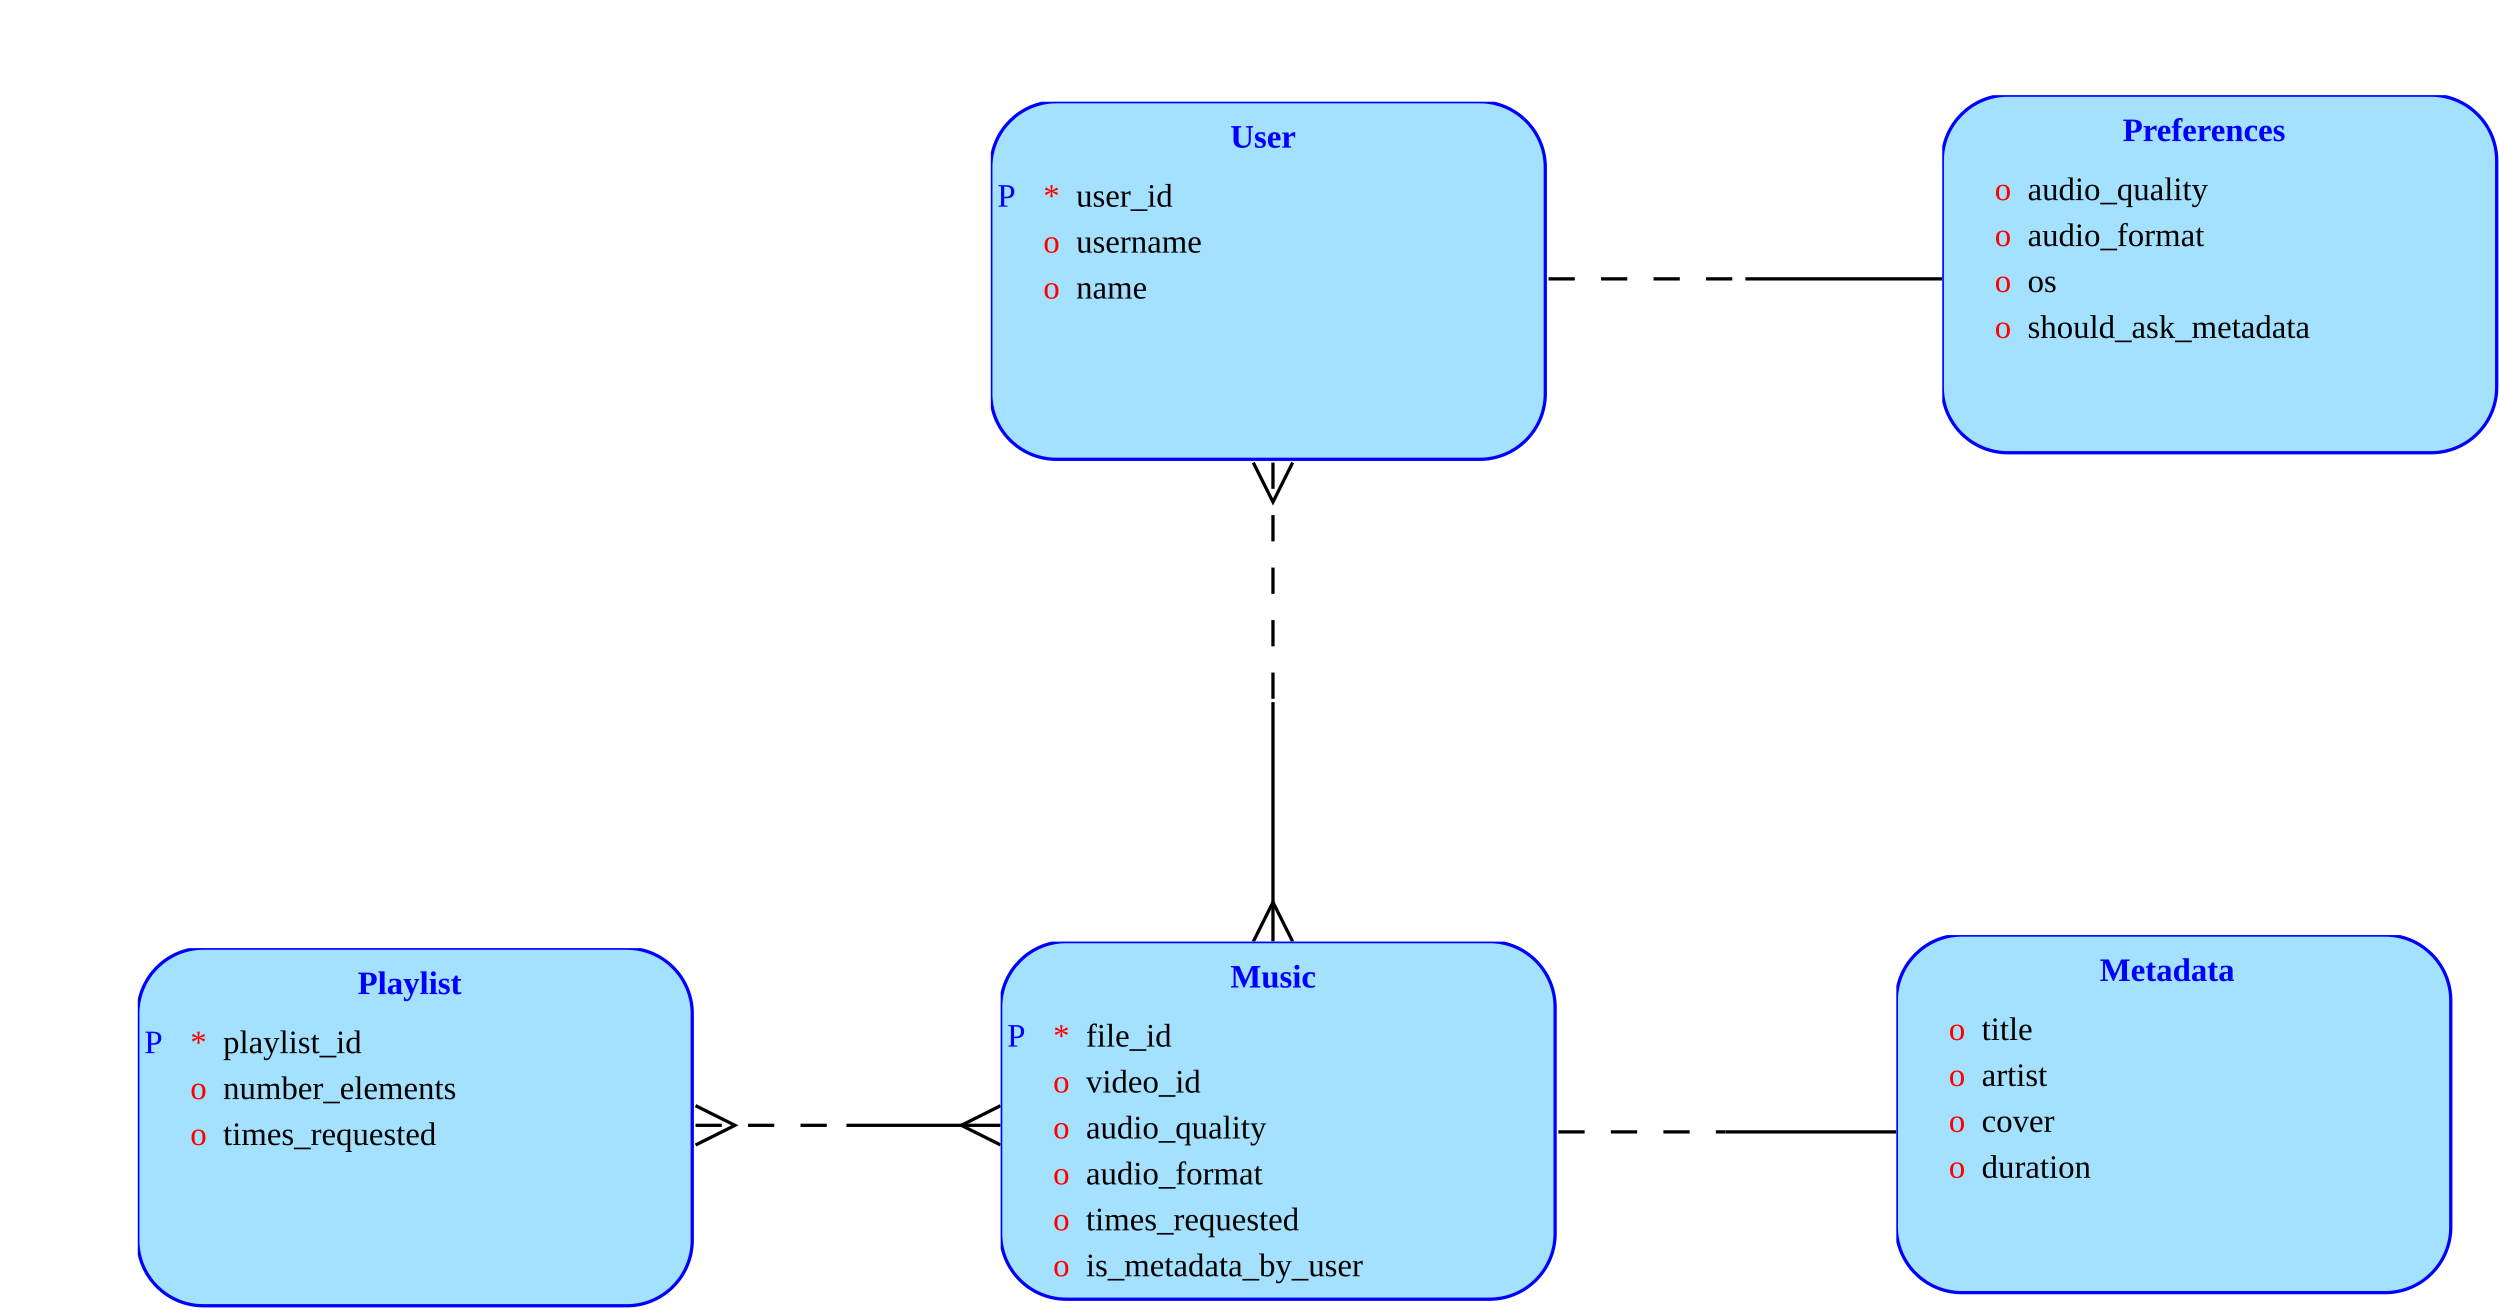
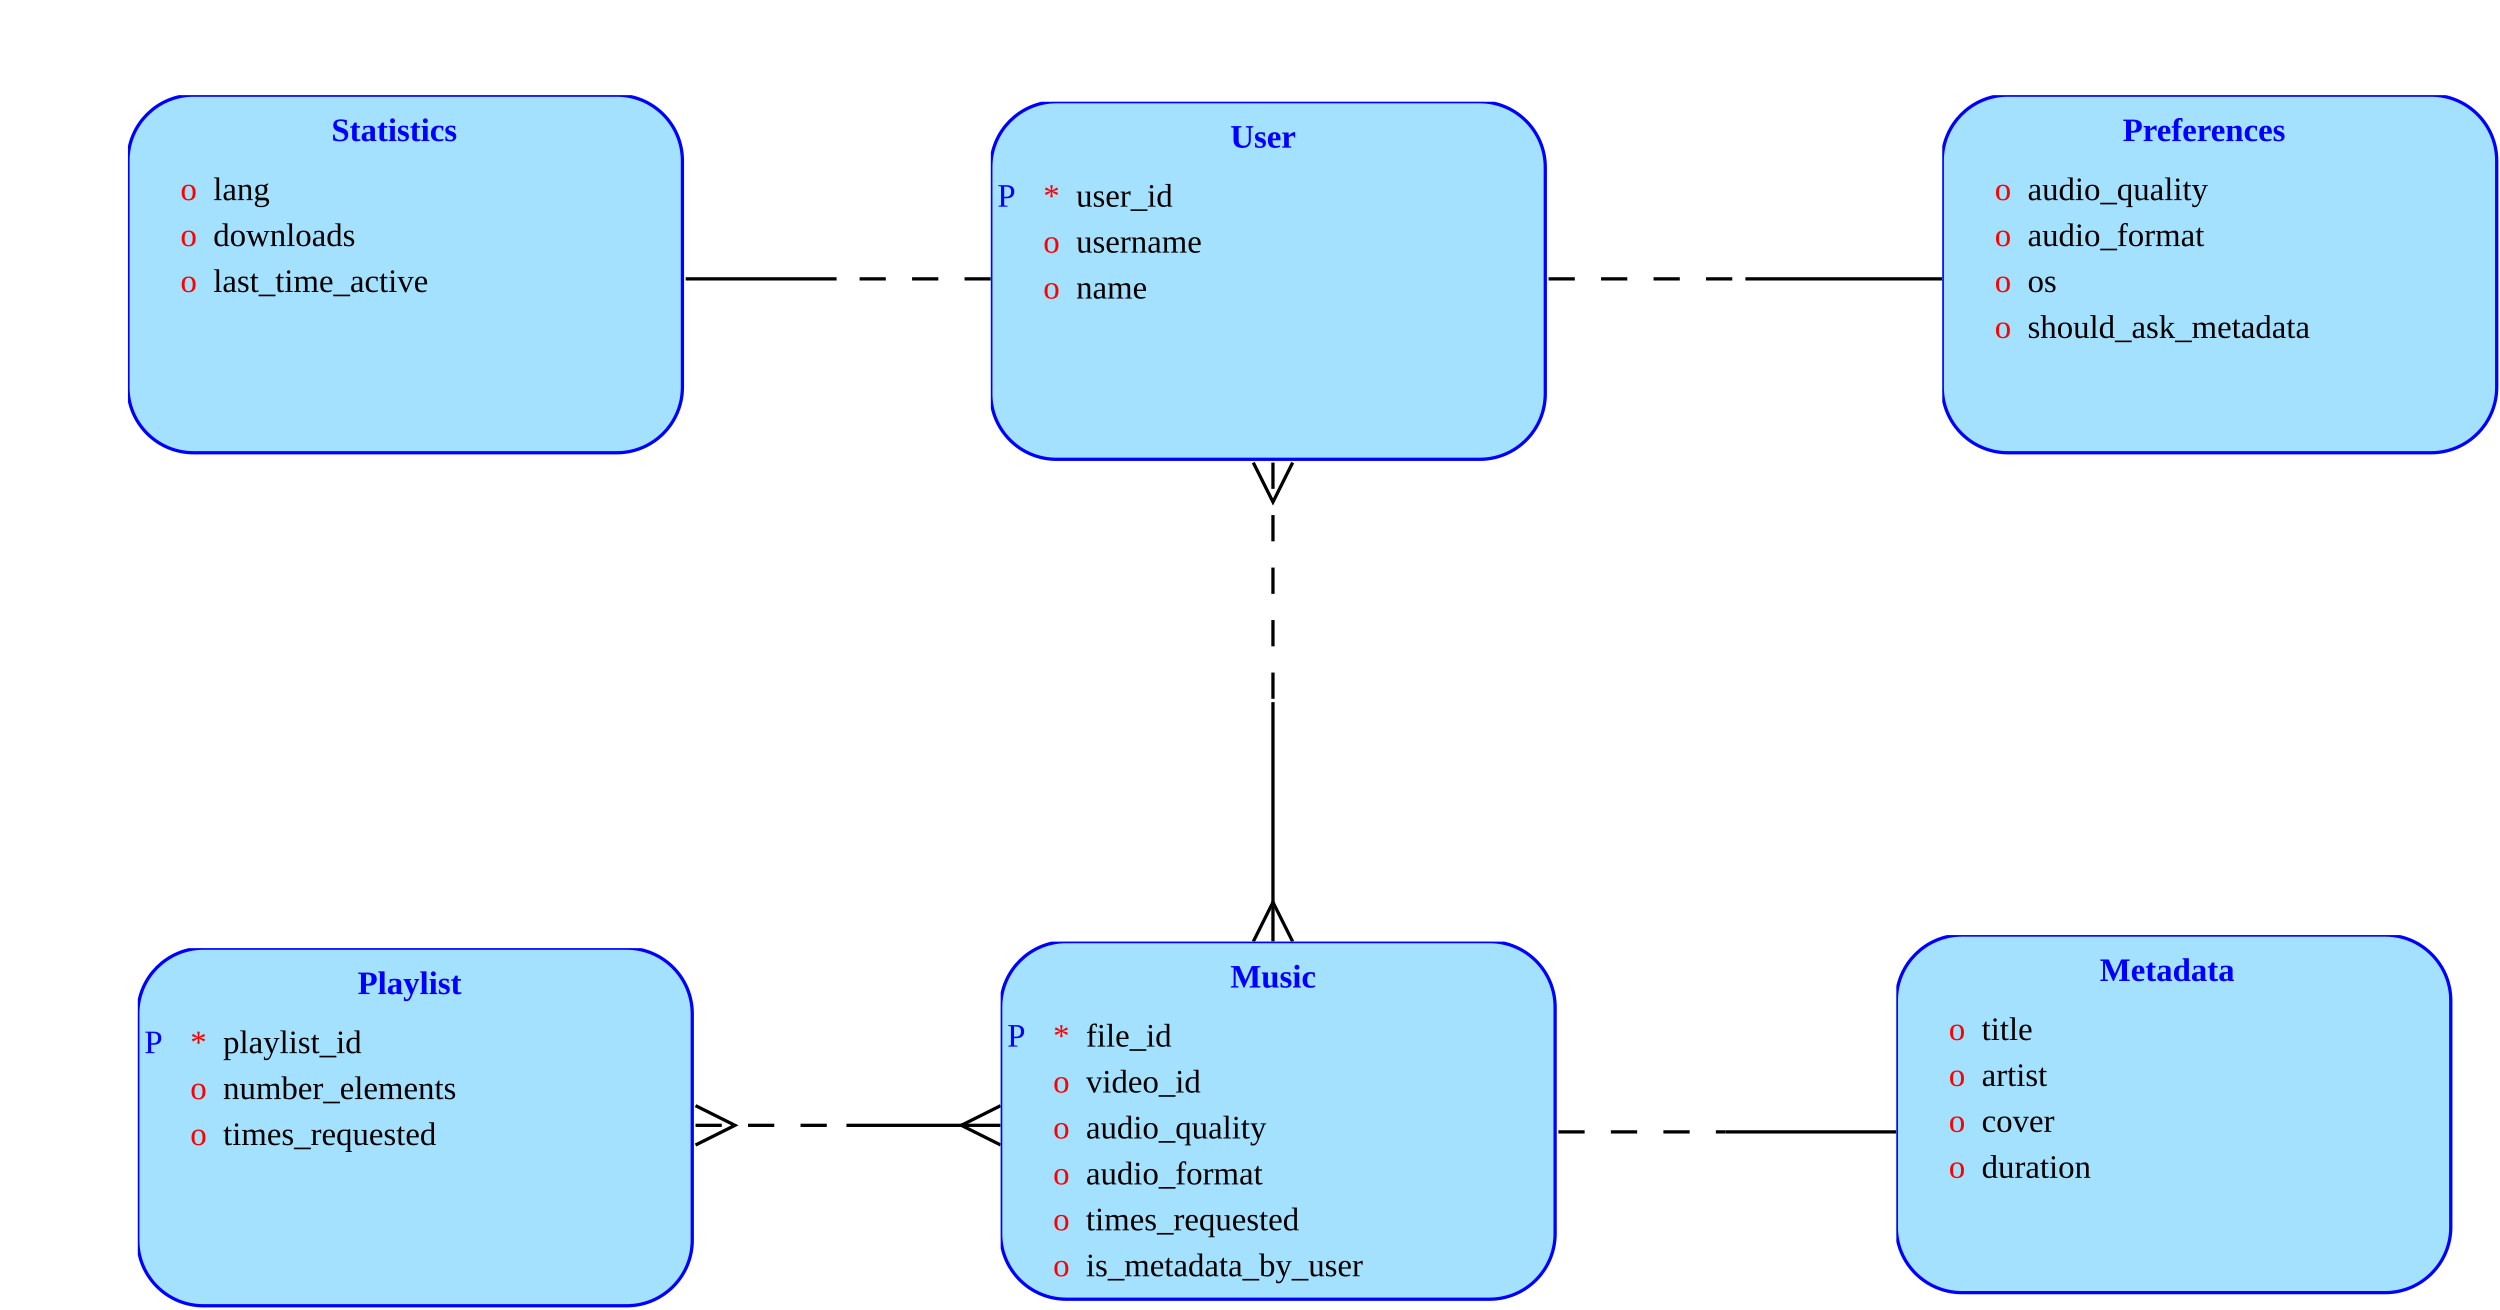
<svg xmlns="http://www.w3.org/2000/svg" version="1.1" width="762" height="399">
  <defs id="dmw_defs">
    <svg id="fk_sym" viewBox="0 0 48.665 48.665" style="enable-background:new 0 0 48.665 48.665;">
      <g>
        <path d="M40.332,31.592c-2.377,0-4.515,1-6.033,2.598l-17.737-8.686c0.061-0.406,0.103-0.82,0.103-1.246    c0-0.414-0.04-0.818-0.098-1.215l17.711-8.589c1.519,1.609,3.666,2.619,6.054,2.619c4.603,0,8.333-3.731,8.333-8.333    c0-4.603-3.73-8.333-8.333-8.333s-8.333,3.73-8.333,8.333c0,0.414,0.04,0.817,0.098,1.215l-17.709,8.589    c-1.519-1.609-3.666-2.619-6.054-2.619C3.73,15.925,0,19.656,0,24.258c0,4.603,3.73,8.333,8.333,8.333    c2.377,0,4.515-1,6.033-2.596l17.736,8.685c-0.062,0.406-0.104,0.82-0.104,1.245c0,4.604,3.73,8.333,8.333,8.333    s8.333-3.729,8.333-8.333C48.665,35.322,44.935,31.592,40.332,31.592z" fill="#13bf3b" />
      </g>
    </svg>
    <svg id="pk_sym" viewBox="0 0 480.509 480.509" style="enable-background:new 0 0 480.509 480.509;">
      <g>
        <path d="M418.119,331.046c4.094,4.374,7.766,8.186,10.996,11.416c3.237,3.238,6.714,6.376,10.427,9.422   c3.71,3.042,6.427,4.568,8.135,4.568c3.241,0,9.517-4.661,18.843-13.99c9.328-9.321,13.989-15.604,13.989-18.842   c0-1.523-2.714-5.421-8.138-11.704c-5.421-6.276-12.364-13.702-20.838-22.271c-8.473-8.565-16.703-16.744-24.694-24.55   c-8.001-7.81-15.8-15.373-23.417-22.703c-7.611-7.327-11.992-11.56-13.135-12.703c-1.902-1.902-4.093-2.853-6.563-2.853   c-3.237,0-9.521,4.661-18.843,13.988c-9.328,9.322-13.989,15.605-13.989,18.843c0,1.711,1.522,4.421,4.568,8.138   c3.046,3.71,6.188,7.187,9.421,10.424c3.23,3.23,7.047,6.899,11.42,10.992c4.377,4.093,6.848,6.423,7.423,6.995l-27.408,27.404   L254.954,222.268c24.94-33.498,37.408-68.236,37.408-104.211c0-31.024-9.761-56.293-29.263-75.801   c-19.512-19.511-44.778-29.265-75.805-29.265c-30.454,0-60.244,9.042-89.363,27.119c-29.121,18.083-52.727,41.686-70.808,70.808   C9.042,140.038,0,169.828,0,200.28c0,31.029,9.753,56.286,29.265,75.803c19.511,19.517,44.777,29.27,75.801,29.27   c35.976,0,70.71-12.467,104.212-37.407l191.574,191.579c5.332,5.328,11.796,7.994,19.417,7.994c7.991,0,15.704-3.72,23.12-11.14   c7.426-7.426,11.143-15.129,11.143-23.127c0-7.617-2.666-14.092-7.994-19.417l-62.811-62.811l27.405-27.404   C411.699,324.195,414.033,326.666,418.119,331.046z M221.556,161.458c-10.656,10.657-23.601,15.987-38.828,15.987   c-7.996,0-15.896-1.812-23.7-5.43c3.617,7.808,5.426,15.706,5.426,23.7c0,15.229-5.327,28.171-15.987,38.828   c-10.66,10.655-23.606,15.986-38.831,15.986c-15.227,0-28.168-5.325-38.828-15.986c-10.657-10.657-15.987-23.599-15.987-38.828   c0-15.227,5.327-28.171,15.987-38.828C81.464,146.23,94.409,140.9,109.636,140.9c7.992,0,15.893,1.809,23.695,5.424   c-3.616-7.804-5.424-15.706-5.424-23.699c0-15.227,5.327-28.171,15.987-38.828c10.66-10.657,23.604-15.987,38.831-15.987   c15.227,0,28.171,5.327,38.828,15.987c10.657,10.66,15.987,23.601,15.987,38.828C237.539,137.852,232.209,150.797,221.556,161.458z   " fill="#ff8345" />
      </g>
    </svg>
    <svg id="uk_sym" viewBox="0 0 490 490" style="enable-background:new 0 0 490 490;">
      <g>
        <polygon points="236.99,11.41 0,246.348 236.99,478.678 236.99,350.609 129.864,245 236.99,139.391  " fill="#0064fb" />
        <polygon points="253.01,478.59 490,243.651 253.01,11.322 253.01,139.391 360.136,245 253.01,350.609  " fill="#0064fb" />
      </g>
    </svg>
    <svg id="link_sym" viewBox="0 0 1000 900" style="enable-background:new 0 0 1000 900;">
      <g>
        <path fill="black" d="M660.224 422.656c6.976 16.192-0.512 35.008-16.768 42.048-16.128 6.976-34.944-0.448-41.984-16.768-8.448-19.776-20.736-37.696-36.224-53.248-64.64-64.64-177.344-64.64-241.92 0l-145.216 145.28c-66.688 66.688-66.688 175.232 0 241.984 66.688 66.688 175.104 66.752 241.92 0l92.8-92.864c12.48-12.48 32.768-12.48 45.248 0s12.48 32.768 0 45.248l-92.8 92.864c-91.648 91.648-240.832 91.52-332.416 0-91.712-91.648-91.712-240.832 0-332.48l145.216-145.28c44.352-44.416 103.424-68.864 166.272-68.864s121.792 24.448 166.208 68.864c21.248 21.312 38.016 45.952 49.664 73.216zM891.136 401.344l-145.216 145.216c-88.768 88.832-243.712 88.832-332.416 0-21.312-21.312-38.080-45.952-49.728-73.216-7.040-16.256 0.448-35.072 16.704-42.048 16.064-6.784 35.008 0.512 41.984 16.768 8.512 19.776 20.8 37.696 36.288 53.248 64.64 64.64 177.344 64.64 241.92 0l145.216-145.216c66.688-66.688 66.688-175.232 0-241.984-66.752-66.624-175.168-66.688-241.92 0l-92.8 92.864c-12.48 12.48-32.768 12.48-45.248 0s-12.48-32.768 0-45.248l92.8-92.864c45.824-45.824 105.984-68.736 166.208-68.736s120.448 22.912 166.272 68.736c91.584 91.648 91.584 240.768-0.064 332.48z" />
      </g>
    </svg>
    <clipPath clipPathUnits="userSpaceOnUse" id="clipPath1_0_">
      <rect x="0" y="0" width="170" height="110" />
    </clipPath>
    <clipPath clipPathUnits="userSpaceOnUse" id="clipPath4_0_">
      <rect x="0" y="0" width="170" height="110" />
    </clipPath>
    <clipPath clipPathUnits="userSpaceOnUse" id="clipPath3_0_">
+       <rect x="0" y="0" width="170" height="110" />
+     </clipPath>
+     <clipPath clipPathUnits="userSpaceOnUse" id="clipPath6_0_">
      <rect x="0" y="0" width="170" height="110" />
    </clipPath>
    <clipPath clipPathUnits="userSpaceOnUse" id="clipPath5_0_">
      <rect x="0" y="0" width="170" height="110" />
    </clipPath>
    <clipPath clipPathUnits="userSpaceOnUse" id="clipPath2_0_">
      <rect x="0" y="0" width="170" height="110" />
    </clipPath>
  </defs>
  <g stroke-linecap="butt">
    <path stroke="rgb(0,0,0)" fill="none" stroke-opacity="1.0" stroke-dasharray="8,8" stroke-width="1" d="M212 343 L258 343" />
    <path stroke="rgb(0,0,0)" fill="none" stroke-opacity="1.0" stroke-width="1" d="M305 343 L258 343" />
    <path stroke-dasharray="none" d="M212.0 337.0 L224.0 343.0 L212.0 349.0" fill="none" stroke-width="1" stroke-opacity="1.0" stroke="rgb(0,0,0)" />
    <path stroke-dasharray="none" d="M305.0 349.0 L293.0 343.0 L305.0 337.0" fill="none" stroke-width="1" stroke-opacity="1.0" stroke="rgb(0,0,0)" />
  </g>
  <g stroke-linecap="butt">
    <path stroke="rgb(0,0,0)" fill="none" stroke-opacity="1.0" stroke-dasharray="8,8" stroke-width="1" d="M475 345 L526 345" />
    <path stroke="rgb(0,0,0)" fill="none" stroke-opacity="1.0" stroke-width="1" d="M578 345 L526 345" />
  </g>
  <g stroke-linecap="butt">
+     <path stroke="rgb(0,0,0)" fill="none" stroke-opacity="1.0" stroke-dasharray="8,8" stroke-width="1" d="M302 85 L255 85" />
+     <path stroke="rgb(0,0,0)" fill="none" stroke-opacity="1.0" stroke-width="1" d="M209 85 L255 85" />
+   </g>
+   <g stroke-linecap="butt">
    <path stroke="rgb(0,0,0)" fill="none" stroke-opacity="1.0" stroke-dasharray="8,8" stroke-width="1" d="M472 85 L532 85" />
    <path stroke="rgb(0,0,0)" fill="none" stroke-opacity="1.0" stroke-width="1" d="M592 85 L532 85" />
  </g>
  <g stroke-linecap="butt">
    <path stroke="rgb(0,0,0)" fill="none" stroke-opacity="1.0" stroke-dasharray="8,8" stroke-width="1" d="M388 141 L388 214" />
    <path stroke="rgb(0,0,0)" fill="none" stroke-opacity="1.0" stroke-width="1" d="M388 287 L388 214" />
    <path stroke-dasharray="none" d="M394.0 141.0 L388.0 153.0 L382.0 141.0" fill="none" stroke-width="1" stroke-opacity="1.0" stroke="rgb(0,0,0)" />
    <path stroke-dasharray="none" d="M382.0 287.0 L388.0 275.0 L394.0 287.0" fill="none" stroke-width="1" stroke-opacity="1.0" stroke="rgb(0,0,0)" />
  </g>
  <g fill="rgb(164,225,255)" stroke="rgb(0,0,255)" fill-opacity="1.0" stroke-opacity="1.0" clip-path="url(#clipPath1_0_)" transform="translate(578,285)">
    <rect x="0" y="0" width="169" height="109" rx="20" ry="20" />
    <text id="Metadata" x="62" y="14" fill="rgb(0,0,255)" font-weight="bold" fill-opacity="1.0" font-size="10" stroke="none">
Metadata
</text>
    <text x="16" y="32" fill="rgb(255,0,0)" fill-opacity="1.0" font-size="10" stroke="none">
o
</text>
    <text x="26" y="32" fill="rgb(0,0,0)" fill-opacity="1.0" font-size="10" stroke="none">
title
</text>
    <text x="16" y="46" fill="rgb(255,0,0)" fill-opacity="1.0" font-size="10" stroke="none">
o
</text>
    <text x="26" y="46" fill="rgb(0,0,0)" fill-opacity="1.0" font-size="10" stroke="none">
artist
</text>
    <text x="16" y="60" fill="rgb(255,0,0)" fill-opacity="1.0" font-size="10" stroke="none">
o
</text>
    <text x="26" y="60" fill="rgb(0,0,0)" fill-opacity="1.0" font-size="10" stroke="none">
cover
</text>
    <text x="16" y="74" fill="rgb(255,0,0)" fill-opacity="1.0" font-size="10" stroke="none">
o
</text>
    <text x="26" y="74" fill="rgb(0,0,0)" fill-opacity="1.0" font-size="10" stroke="none">
duration
</text>
  </g>
  <g fill="rgb(164,225,255)" stroke="rgb(0,0,255)" fill-opacity="1.0" stroke-opacity="1.0" clip-path="url(#clipPath4_0_)" transform="translate(592,29)">
    <rect x="0" y="0" width="169" height="109" rx="20" ry="20" />
    <text id="Preferences" x="55" y="14" fill="rgb(0,0,255)" font-weight="bold" fill-opacity="1.0" font-size="10" stroke="none">
Preferences
</text>
    <text x="16" y="32" fill="rgb(255,0,0)" fill-opacity="1.0" font-size="10" stroke="none">
o
</text>
    <text x="26" y="32" fill="rgb(0,0,0)" fill-opacity="1.0" font-size="10" stroke="none">
audio_quality
</text>
    <text x="16" y="46" fill="rgb(255,0,0)" fill-opacity="1.0" font-size="10" stroke="none">
o
</text>
    <text x="26" y="46" fill="rgb(0,0,0)" fill-opacity="1.0" font-size="10" stroke="none">
audio_format
</text>
    <text x="16" y="60" fill="rgb(255,0,0)" fill-opacity="1.0" font-size="10" stroke="none">
o
</text>
    <text x="26" y="60" fill="rgb(0,0,0)" fill-opacity="1.0" font-size="10" stroke="none">
os
</text>
    <text x="16" y="74" fill="rgb(255,0,0)" fill-opacity="1.0" font-size="10" stroke="none">
o
</text>
    <text x="26" y="74" fill="rgb(0,0,0)" fill-opacity="1.0" font-size="10" stroke="none">
should_ask_metadata
</text>
  </g>
  <g fill="rgb(164,225,255)" stroke="rgb(0,0,255)" fill-opacity="1.0" stroke-opacity="1.0" clip-path="url(#clipPath3_0_)" transform="translate(42,289)">
    <rect x="0" y="0" width="169" height="109" rx="20" ry="20" />
    <text id="Playlist" x="67" y="14" fill="rgb(0,0,255)" font-weight="bold" fill-opacity="1.0" font-size="10" stroke="none">
Playlist
</text>
    <text x="16" y="32" fill="rgb(255,0,0)" fill-opacity="1.0" font-size="10" stroke="none">
*
</text>
    <text x="2" y="32" fill="rgb(0,0,255)" fill-opacity="1.0" font-size="10" stroke="none">
P
</text>
    <text x="26" y="32" fill="rgb(0,0,0)" fill-opacity="1.0" font-size="10" stroke="none">
playlist_id
</text>
    <text x="16" y="46" fill="rgb(255,0,0)" fill-opacity="1.0" font-size="10" stroke="none">
o
</text>
    <text x="26" y="46" fill="rgb(0,0,0)" fill-opacity="1.0" font-size="10" stroke="none">
number_elements
</text>
    <text x="16" y="60" fill="rgb(255,0,0)" fill-opacity="1.0" font-size="10" stroke="none">
o
</text>
    <text x="26" y="60" fill="rgb(0,0,0)" fill-opacity="1.0" font-size="10" stroke="none">
times_requested
</text>
  </g>
-   <g fill="rgb(164,225,255)" stroke="rgb(0,0,255)" fill-opacity="1.0" stroke-opacity="1.0" clip-path="url(#clipPath5_0_)" transform="translate(302,31)">
+   <g fill="rgb(164,225,255)" stroke="rgb(0,0,255)" fill-opacity="1.0" stroke-opacity="1.0" clip-path="url(#clipPath6_0_)" transform="translate(302,31)">
    <rect x="0" y="0" width="169" height="109" rx="20" ry="20" />
    <text id="User" x="73" y="14" fill="rgb(0,0,255)" font-weight="bold" fill-opacity="1.0" font-size="10" stroke="none">
User
</text>
    <text x="16" y="32" fill="rgb(255,0,0)" fill-opacity="1.0" font-size="10" stroke="none">
*
</text>
    <text x="2" y="32" fill="rgb(0,0,255)" fill-opacity="1.0" font-size="10" stroke="none">
P
</text>
    <text x="26" y="32" fill="rgb(0,0,0)" fill-opacity="1.0" font-size="10" stroke="none">
user_id
</text>
    <text x="16" y="46" fill="rgb(255,0,0)" fill-opacity="1.0" font-size="10" stroke="none">
o
</text>
    <text x="26" y="46" fill="rgb(0,0,0)" fill-opacity="1.0" font-size="10" stroke="none">
username
</text>
    <text x="16" y="60" fill="rgb(255,0,0)" fill-opacity="1.0" font-size="10" stroke="none">
o
</text>
    <text x="26" y="60" fill="rgb(0,0,0)" fill-opacity="1.0" font-size="10" stroke="none">
name
</text>
  </g>
  <g fill="rgb(164,225,255)" stroke="rgb(0,0,255)" fill-opacity="1.0" stroke-opacity="1.0" clip-path="url(#clipPath2_0_)" transform="translate(305,287)">
    <rect x="0" y="0" width="169" height="109" rx="20" ry="20" />
    <text id="Music" x="70" y="14" fill="rgb(0,0,255)" font-weight="bold" fill-opacity="1.0" font-size="10" stroke="none">
Music
</text>
    <text x="16" y="32" fill="rgb(255,0,0)" fill-opacity="1.0" font-size="10" stroke="none">
*
</text>
    <text x="2" y="32" fill="rgb(0,0,255)" fill-opacity="1.0" font-size="10" stroke="none">
P
</text>
    <text x="26" y="32" fill="rgb(0,0,0)" fill-opacity="1.0" font-size="10" stroke="none">
file_id
</text>
    <text x="16" y="46" fill="rgb(255,0,0)" fill-opacity="1.0" font-size="10" stroke="none">
o
</text>
    <text x="26" y="46" fill="rgb(0,0,0)" fill-opacity="1.0" font-size="10" stroke="none">
video_id
</text>
    <text x="16" y="60" fill="rgb(255,0,0)" fill-opacity="1.0" font-size="10" stroke="none">
o
</text>
    <text x="26" y="60" fill="rgb(0,0,0)" fill-opacity="1.0" font-size="10" stroke="none">
audio_quality
</text>
    <text x="16" y="74" fill="rgb(255,0,0)" fill-opacity="1.0" font-size="10" stroke="none">
o
</text>
    <text x="26" y="74" fill="rgb(0,0,0)" fill-opacity="1.0" font-size="10" stroke="none">
audio_format
</text>
    <text x="16" y="88" fill="rgb(255,0,0)" fill-opacity="1.0" font-size="10" stroke="none">
o
</text>
    <text x="26" y="88" fill="rgb(0,0,0)" fill-opacity="1.0" font-size="10" stroke="none">
times_requested
</text>
    <text x="16" y="102" fill="rgb(255,0,0)" fill-opacity="1.0" font-size="10" stroke="none">
o
</text>
    <text x="26" y="102" fill="rgb(0,0,0)" fill-opacity="1.0" font-size="10" stroke="none">
is_metadata_by_user
</text>
  </g>
+   <g fill="rgb(164,225,255)" stroke="rgb(0,0,255)" fill-opacity="1.0" stroke-opacity="1.0" clip-path="url(#clipPath5_0_)" transform="translate(39,29)">
+     <rect x="0" y="0" width="169" height="109" rx="20" ry="20" />
+     <text id="Statistics" x="62" y="14" fill="rgb(0,0,255)" font-weight="bold" fill-opacity="1.0" font-size="10" stroke="none">
+ Statistics
+ </text>
+     <text x="16" y="32" fill="rgb(255,0,0)" fill-opacity="1.0" font-size="10" stroke="none">
+ o
+ </text>
+     <text x="26" y="32" fill="rgb(0,0,0)" fill-opacity="1.0" font-size="10" stroke="none">
+ lang
+ </text>
+     <text x="16" y="46" fill="rgb(255,0,0)" fill-opacity="1.0" font-size="10" stroke="none">
+ o
+ </text>
+     <text x="26" y="46" fill="rgb(0,0,0)" fill-opacity="1.0" font-size="10" stroke="none">
+ downloads
+ </text>
+     <text x="16" y="60" fill="rgb(255,0,0)" fill-opacity="1.0" font-size="10" stroke="none">
+ o
+ </text>
+     <text x="26" y="60" fill="rgb(0,0,0)" fill-opacity="1.0" font-size="10" stroke="none">
+ last_time_active
+ </text>
+   </g>
</svg>
